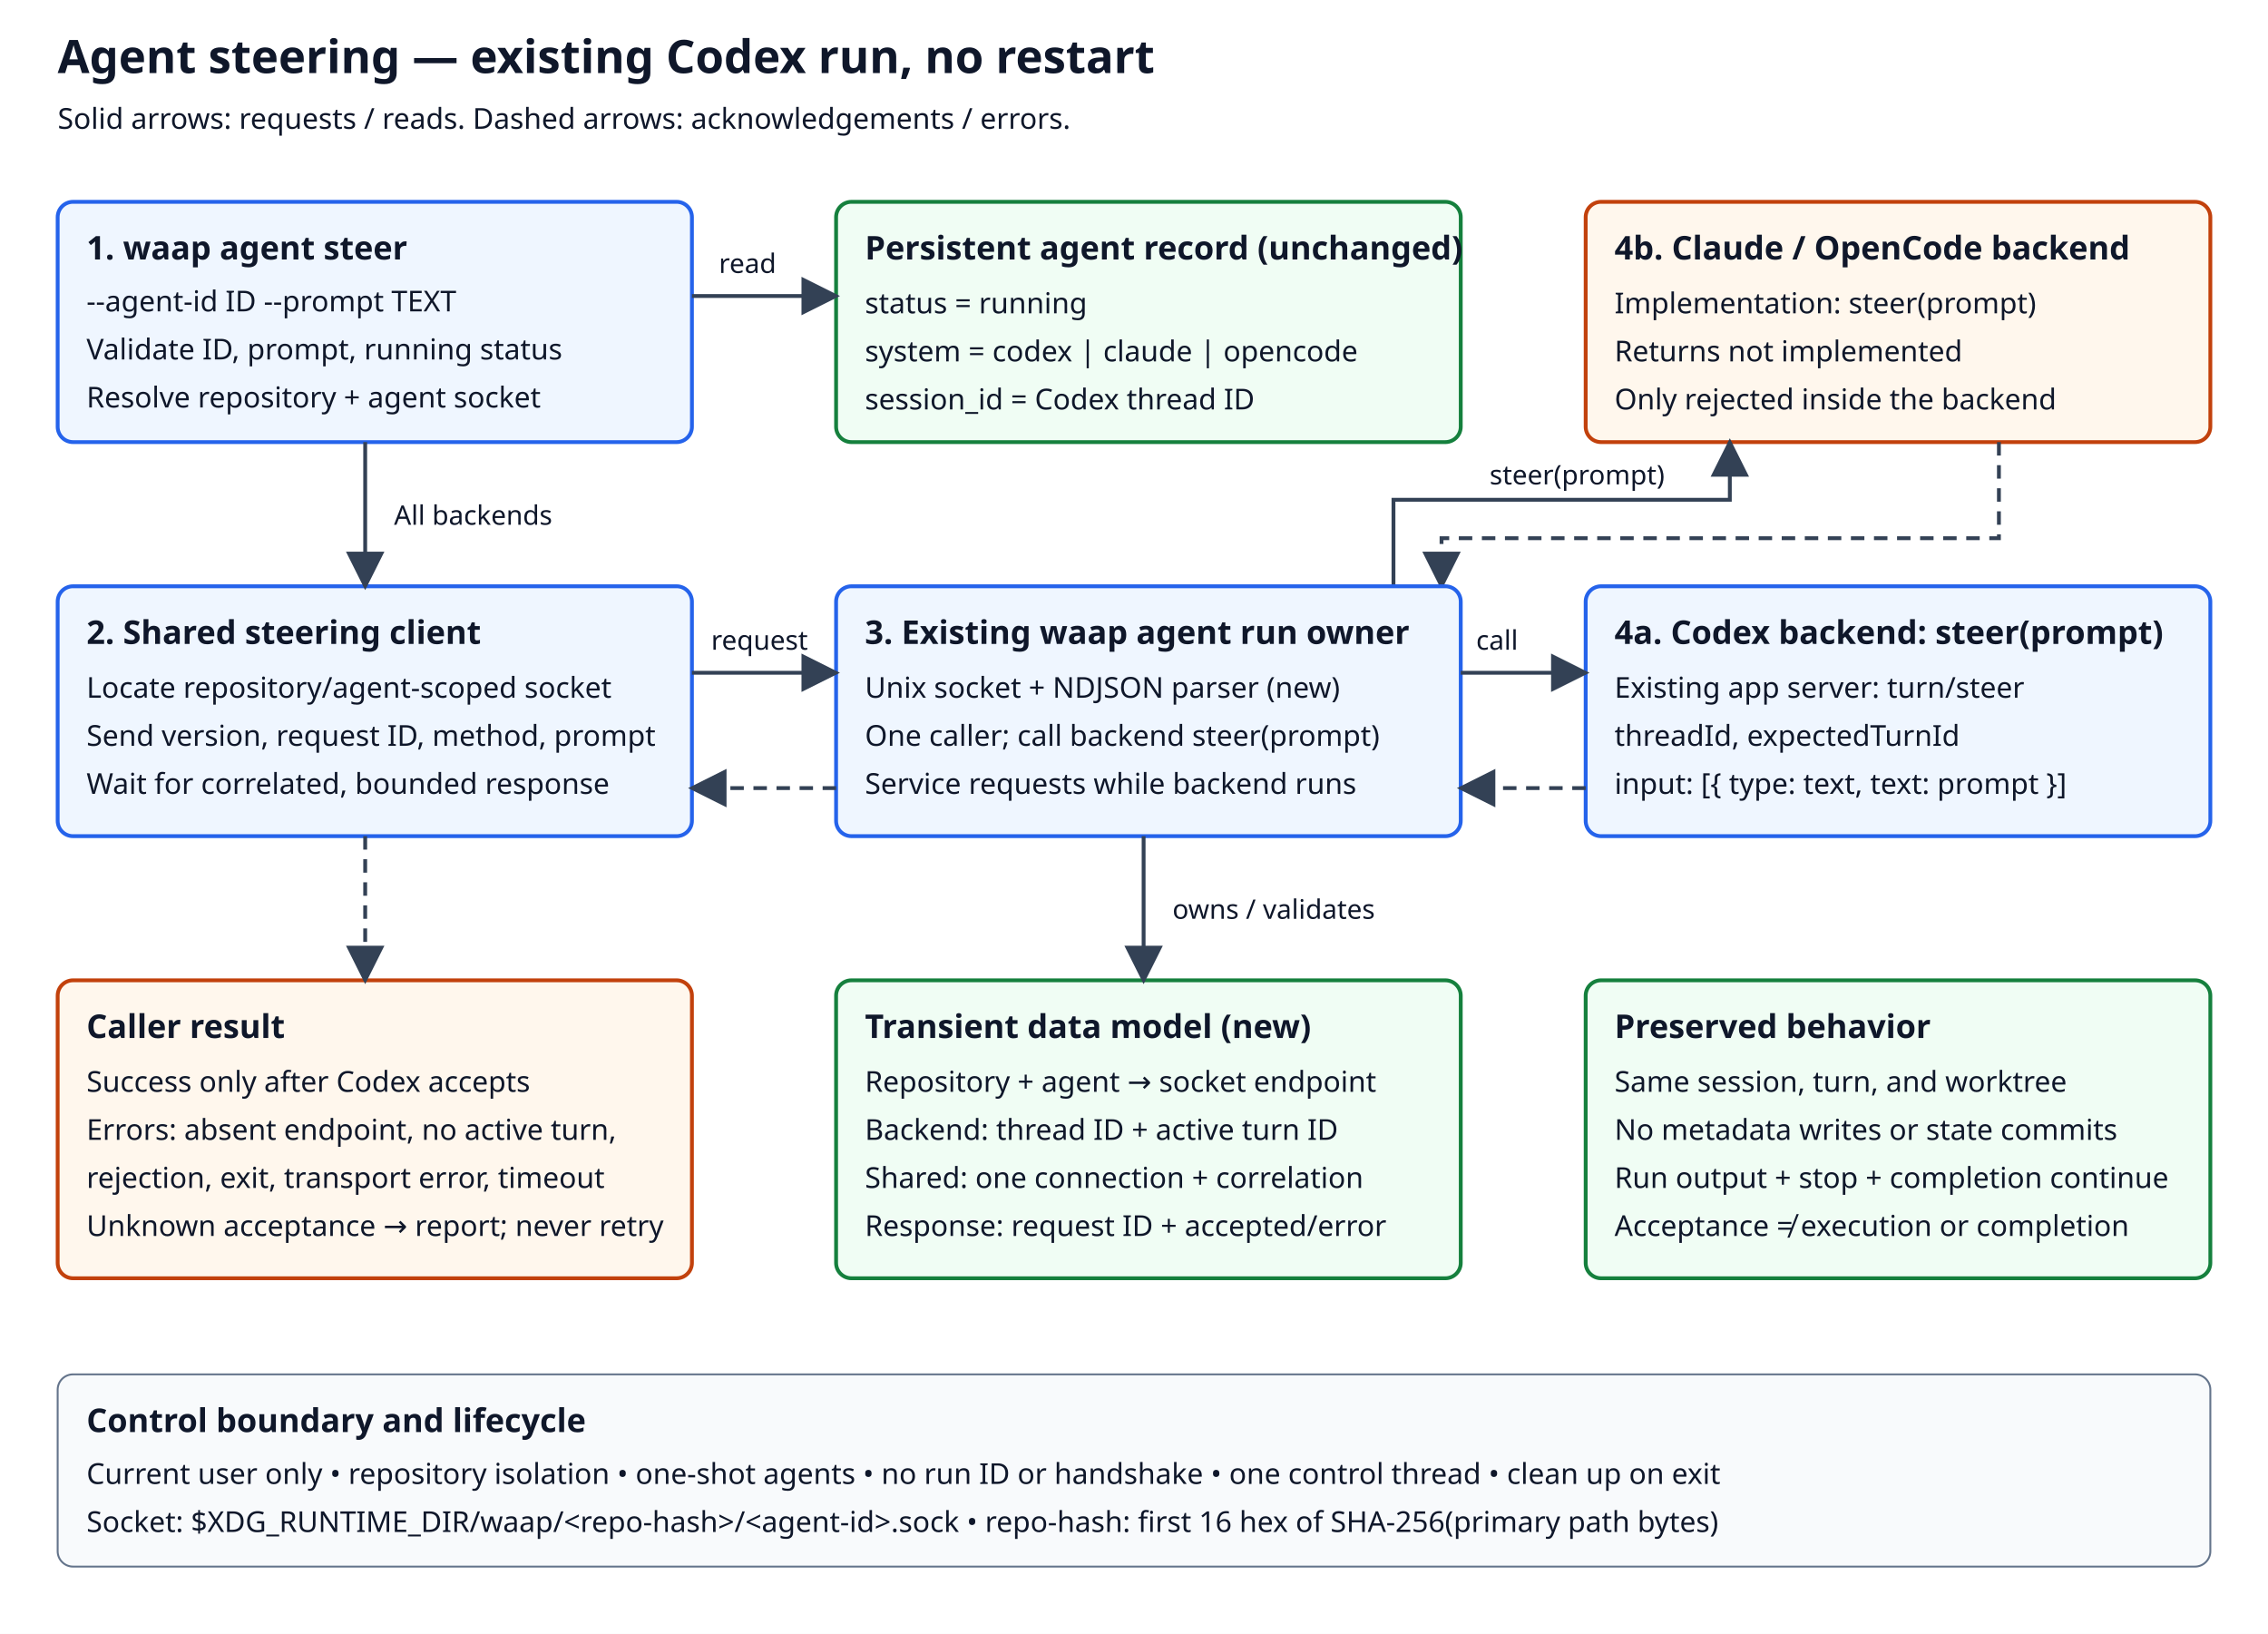
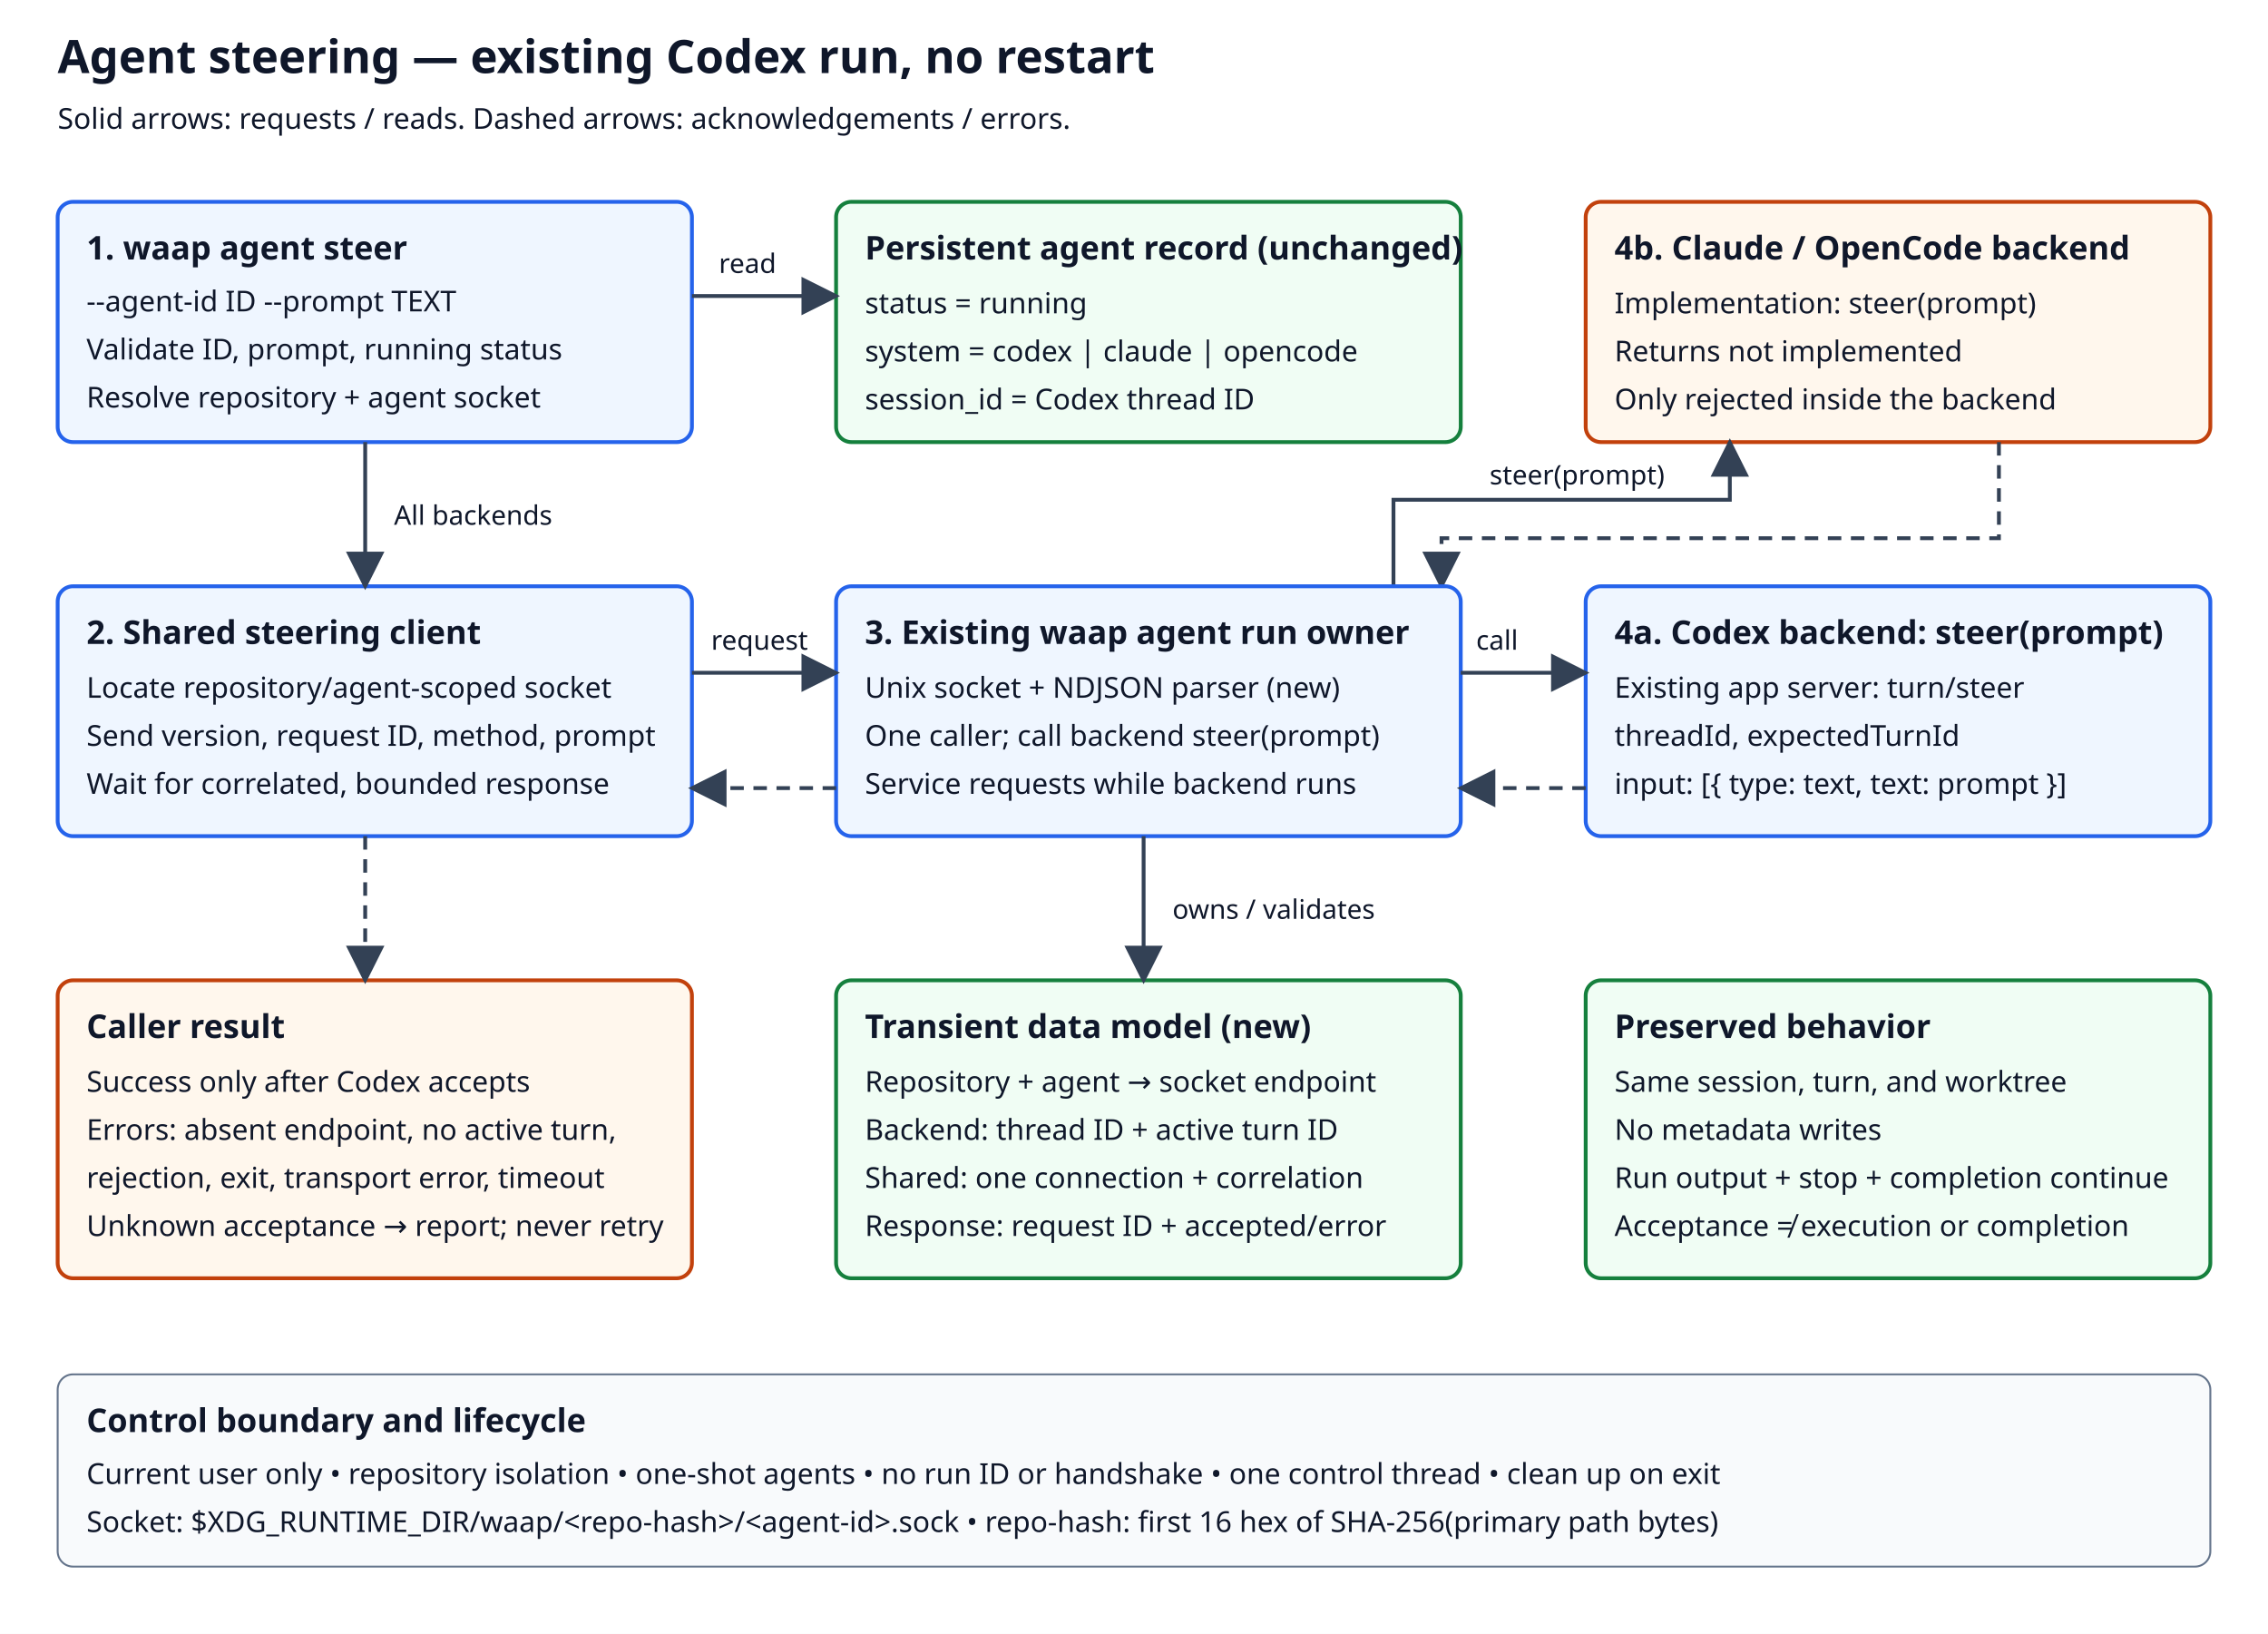
<svg xmlns="http://www.w3.org/2000/svg" width="1180" height="850" viewBox="0 0 1180 850" role="img" aria-labelledby="title desc">
  <defs>
    <marker id="arrow" markerWidth="10" markerHeight="10" refX="9" refY="5" orient="auto-start-reverse">
      <path d="M0 0 L10 5 L0 10z" fill="#334155" />
    </marker>
    <style>
      text { font-family: sans-serif; fill: #0f172a; font-size: 15px; }
      .heading { font-size: 24px; font-weight: bold; }
      .label { font-size: 17px; font-weight: bold; }
      .small { font-size: 14px; }
      .box { fill: #eff6ff; stroke: #2563eb; stroke-width: 2; }
      .state { fill: #f0fdf4; stroke: #15803d; stroke-width: 2; }
      .error { fill: #fff7ed; stroke: #c2410c; stroke-width: 2; }
      .line { fill: none; stroke: #334155; stroke-width: 2; marker-end: url(#arrow); }
      .reply { fill: none; stroke: #334155; stroke-width: 2; stroke-dasharray: 7 5; marker-end: url(#arrow); }
    </style>
  </defs>
  <rect width="1180" height="850" fill="white" />
  <text x="30" y="38" class="heading">Agent steering — existing Codex run, no restart</text>
  <text x="30" y="67">Solid arrows: requests / reads. Dashed arrows: acknowledgements / errors.</text>
  <rect x="30" y="105" width="330" height="125" rx="8" class="box" />
  <text x="45" y="135" class="label">1. waap agent steer</text>
  <text x="45" y="162">--agent-id ID --prompt TEXT</text>
  <text x="45" y="187">Validate ID, prompt, running status</text>
  <text x="45" y="212">Resolve repository + agent socket</text>
  <rect x="435" y="105" width="325" height="125" rx="8" class="state" />
  <text x="450" y="135" class="label">Persistent agent record (unchanged)</text>
  <text x="450" y="163">status = running</text>
  <text x="450" y="188">system = codex | claude | opencode</text>
  <text x="450" y="213">session_id = Codex thread ID</text>
  <path d="M360 154 H435" class="line" />
  <text x="374" y="142" class="small">read</text>
  <rect x="825" y="105" width="325" height="125" rx="8" class="error" />
  <text x="840" y="135" class="label">4b. Claude / OpenCode backend</text>
  <text x="840" y="163">Implementation: steer(prompt)</text>
  <text x="840" y="188">Returns not implemented</text>
  <text x="840" y="213">Only rejected inside the backend</text>
  <path d="M725 305 V260 H900 V230" class="line" />
  <text x="775" y="252" class="small">steer(prompt)</text>
  <path d="M1040 230 V280 H750 V305" class="reply" />
  <rect x="30" y="305" width="330" height="130" rx="8" class="box" />
  <text x="45" y="335" class="label">2. Shared steering client</text>
  <text x="45" y="363">Locate repository/agent-scoped socket</text>
  <text x="45" y="388">Send version, request ID, method, prompt</text>
  <text x="45" y="413">Wait for correlated, bounded response</text>
  <path d="M190 230 V305" class="line" />
  <text x="205" y="273" class="small">All backends</text>
  <rect x="435" y="305" width="325" height="130" rx="8" class="box" />
  <text x="450" y="335" class="label">3. Existing waap agent run owner</text>
  <text x="450" y="363">Unix socket + NDJSON parser (new)</text>
  <text x="450" y="388">One caller; call backend steer(prompt)</text>
  <text x="450" y="413">Service requests while backend runs</text>
  <path d="M360 350 H435" class="line" />
  <text x="370" y="338" class="small">request</text>
  <path d="M435 410 H360" class="reply" />
  <rect x="825" y="305" width="325" height="130" rx="8" class="box" />
  <text x="840" y="335" class="label">4a. Codex backend: steer(prompt)</text>
  <text x="840" y="363">Existing app server: turn/steer</text>
  <text x="840" y="388">threadId, expectedTurnId</text>
  <text x="840" y="413">input: [{ type: text, text: prompt }]</text>
  <path d="M760 350 H825" class="line" />
  <text x="768" y="338" class="small">call</text>
  <path d="M825 410 H760" class="reply" />
  <rect x="435" y="510" width="325" height="155" rx="8" class="state" />
  <text x="450" y="540" class="label">Transient data model (new)</text>
  <text x="450" y="568">Repository + agent → socket endpoint</text>
  <text x="450" y="593">Backend: thread ID + active turn ID</text>
  <text x="450" y="618">Shared: one connection + correlation</text>
  <text x="450" y="643">Response: request ID + accepted/error</text>
  <path d="M595 435 V510" class="line" />
  <text x="610" y="478" class="small">owns / validates</text>
  <rect x="30" y="510" width="330" height="155" rx="8" class="error" />
  <text x="45" y="540" class="label">Caller result</text>
  <text x="45" y="568">Success only after Codex accepts</text>
  <text x="45" y="593">Errors: absent endpoint, no active turn,</text>
  <text x="45" y="618">rejection, exit, transport error, timeout</text>
  <text x="45" y="643">Unknown acceptance → report; never retry</text>
  <path d="M190 435 V510" class="reply" />
  <rect x="825" y="510" width="325" height="155" rx="8" class="state" />
  <text x="840" y="540" class="label">Preserved behavior</text>
  <text x="840" y="568">Same session, turn, and worktree</text>
-   <text x="840" y="593">No metadata writes or state commits</text>
+   <text x="840" y="593">No metadata writes</text>
  <text x="840" y="618">Run output + stop + completion continue</text>
  <text x="840" y="643">Acceptance ≠ execution or completion</text>
  <rect x="30" y="715" width="1120" height="100" rx="8" fill="#f8fafc" stroke="#64748b" />
  <text x="45" y="745" class="label">Control boundary and lifecycle</text>
  <text x="45" y="772">Current user only • repository isolation • one-shot agents • no run ID or handshake • one control thread • clean up on exit</text>
  <text x="45" y="797">Socket: $XDG_RUNTIME_DIR/waap/&lt;repo-hash&gt;/&lt;agent-id&gt;.sock • repo-hash: first 16 hex of SHA-256(primary path bytes)</text>
</svg>
